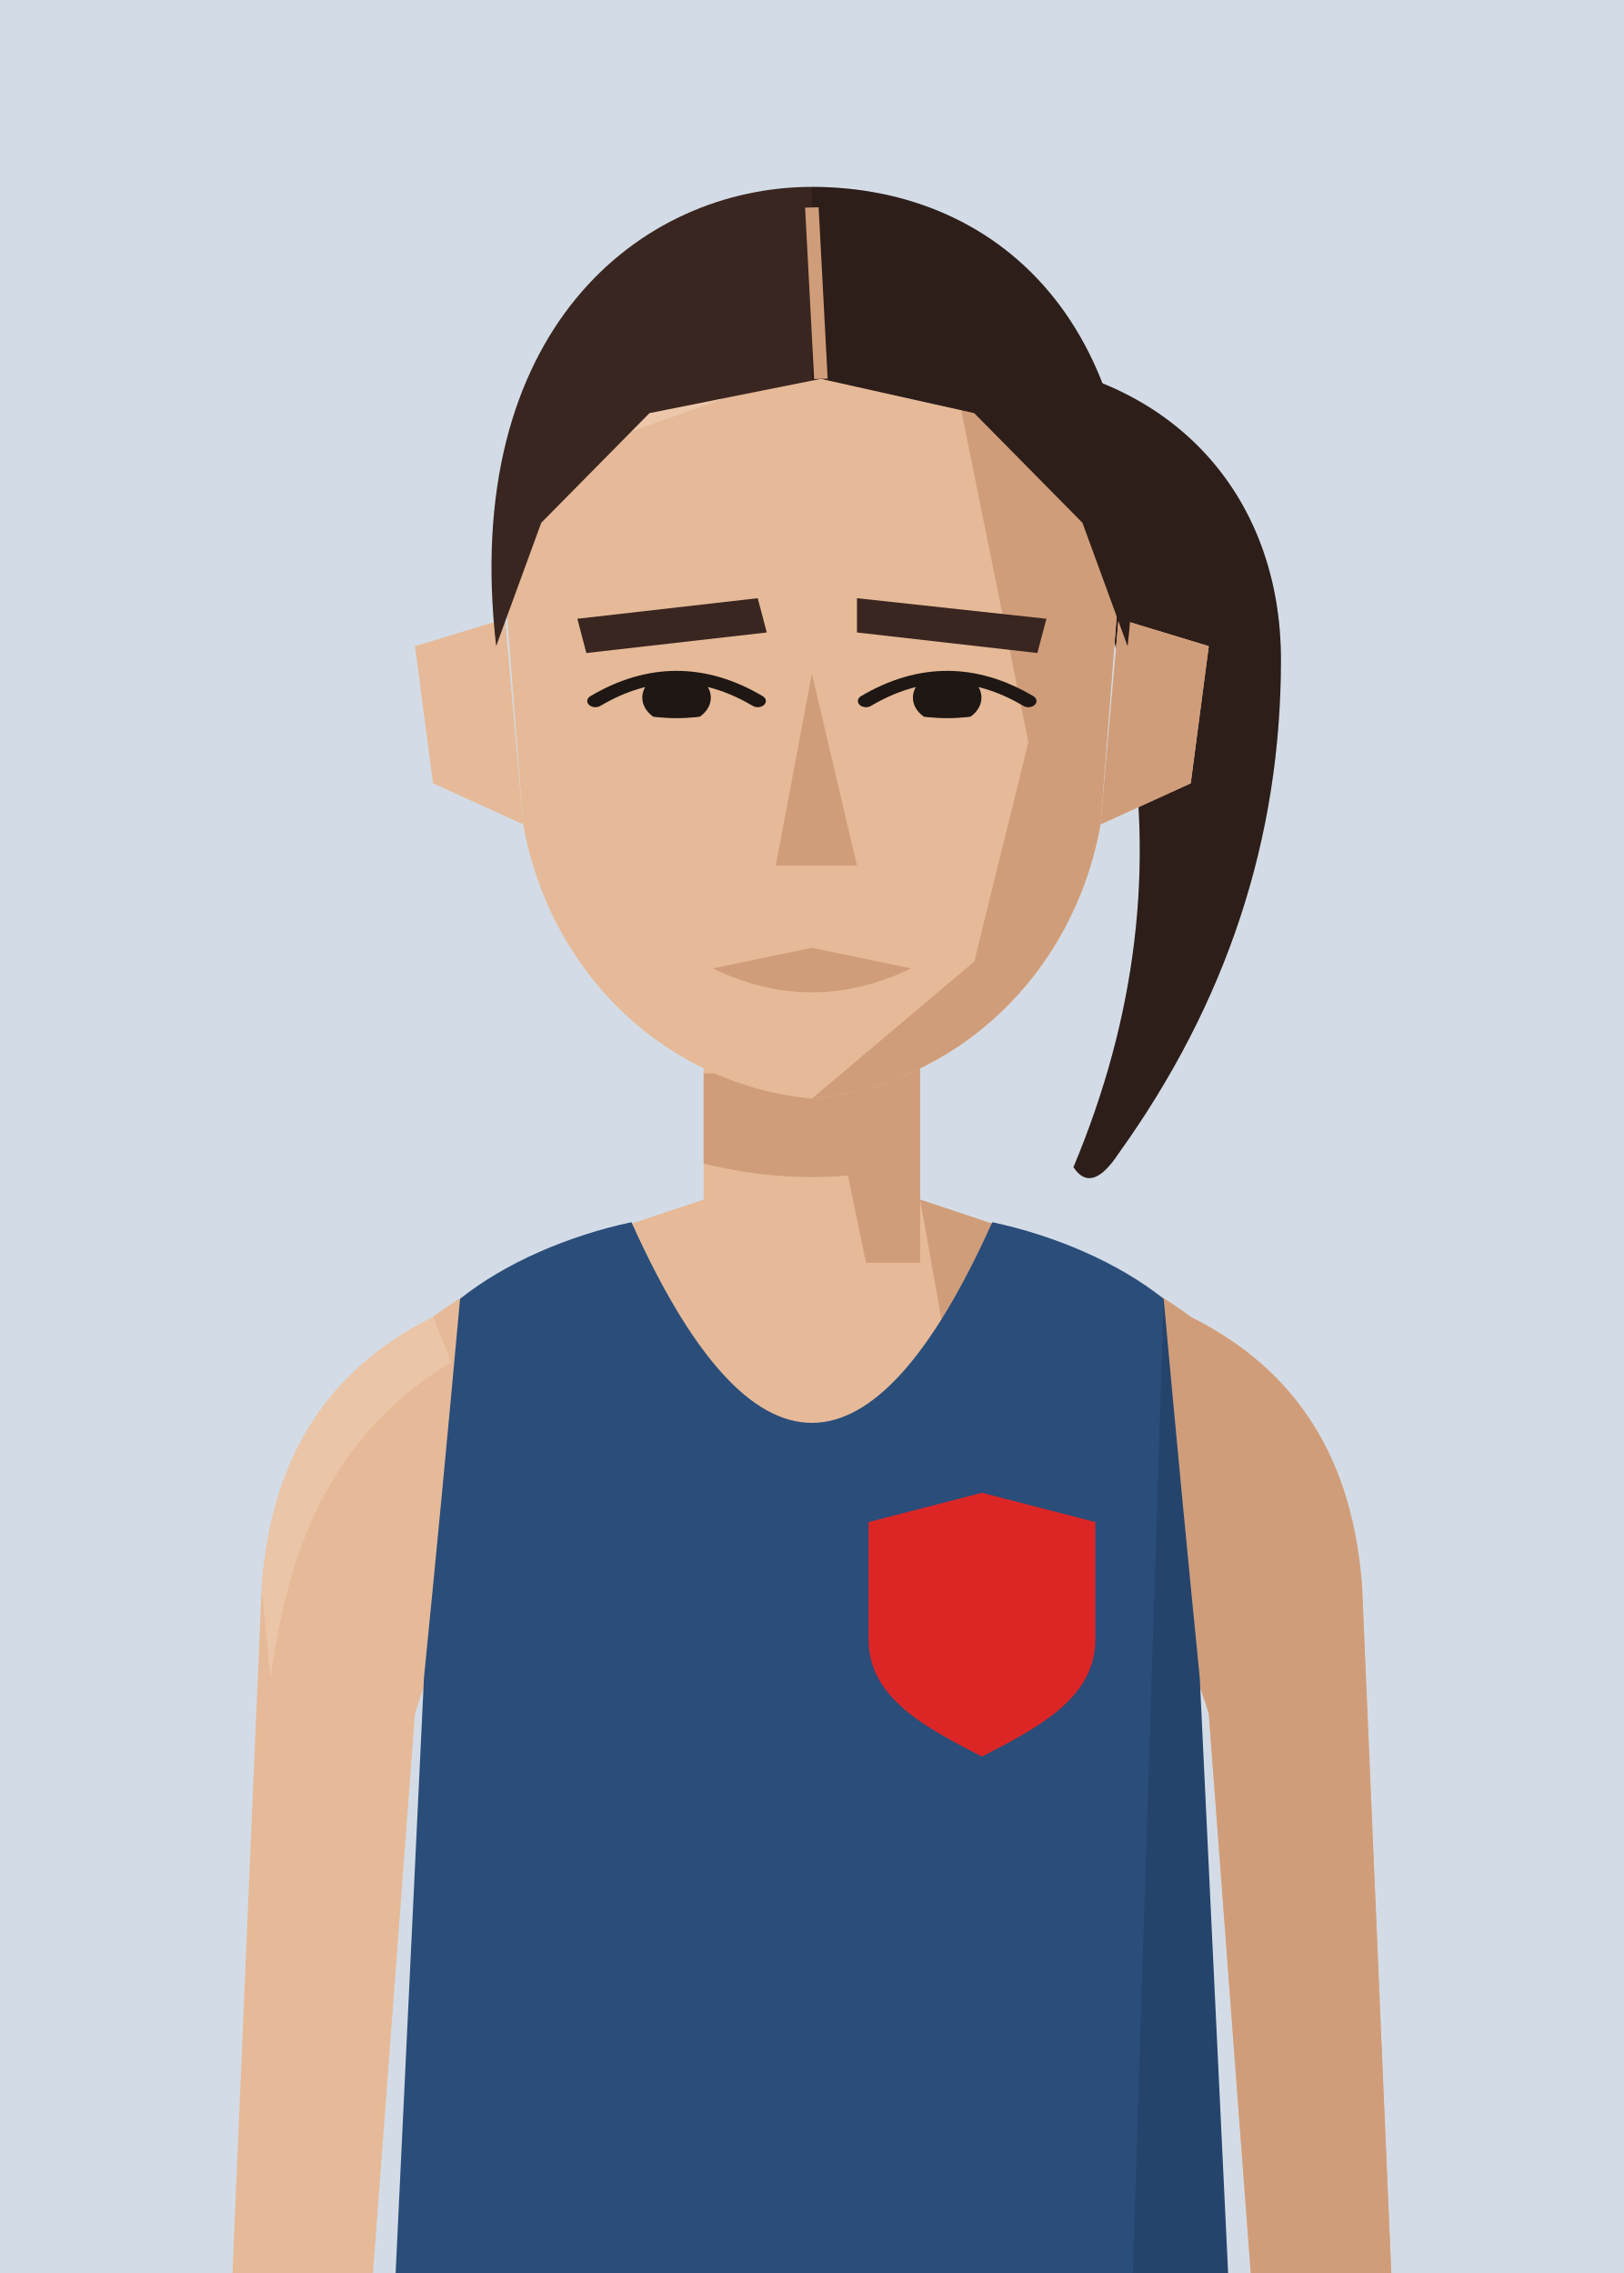
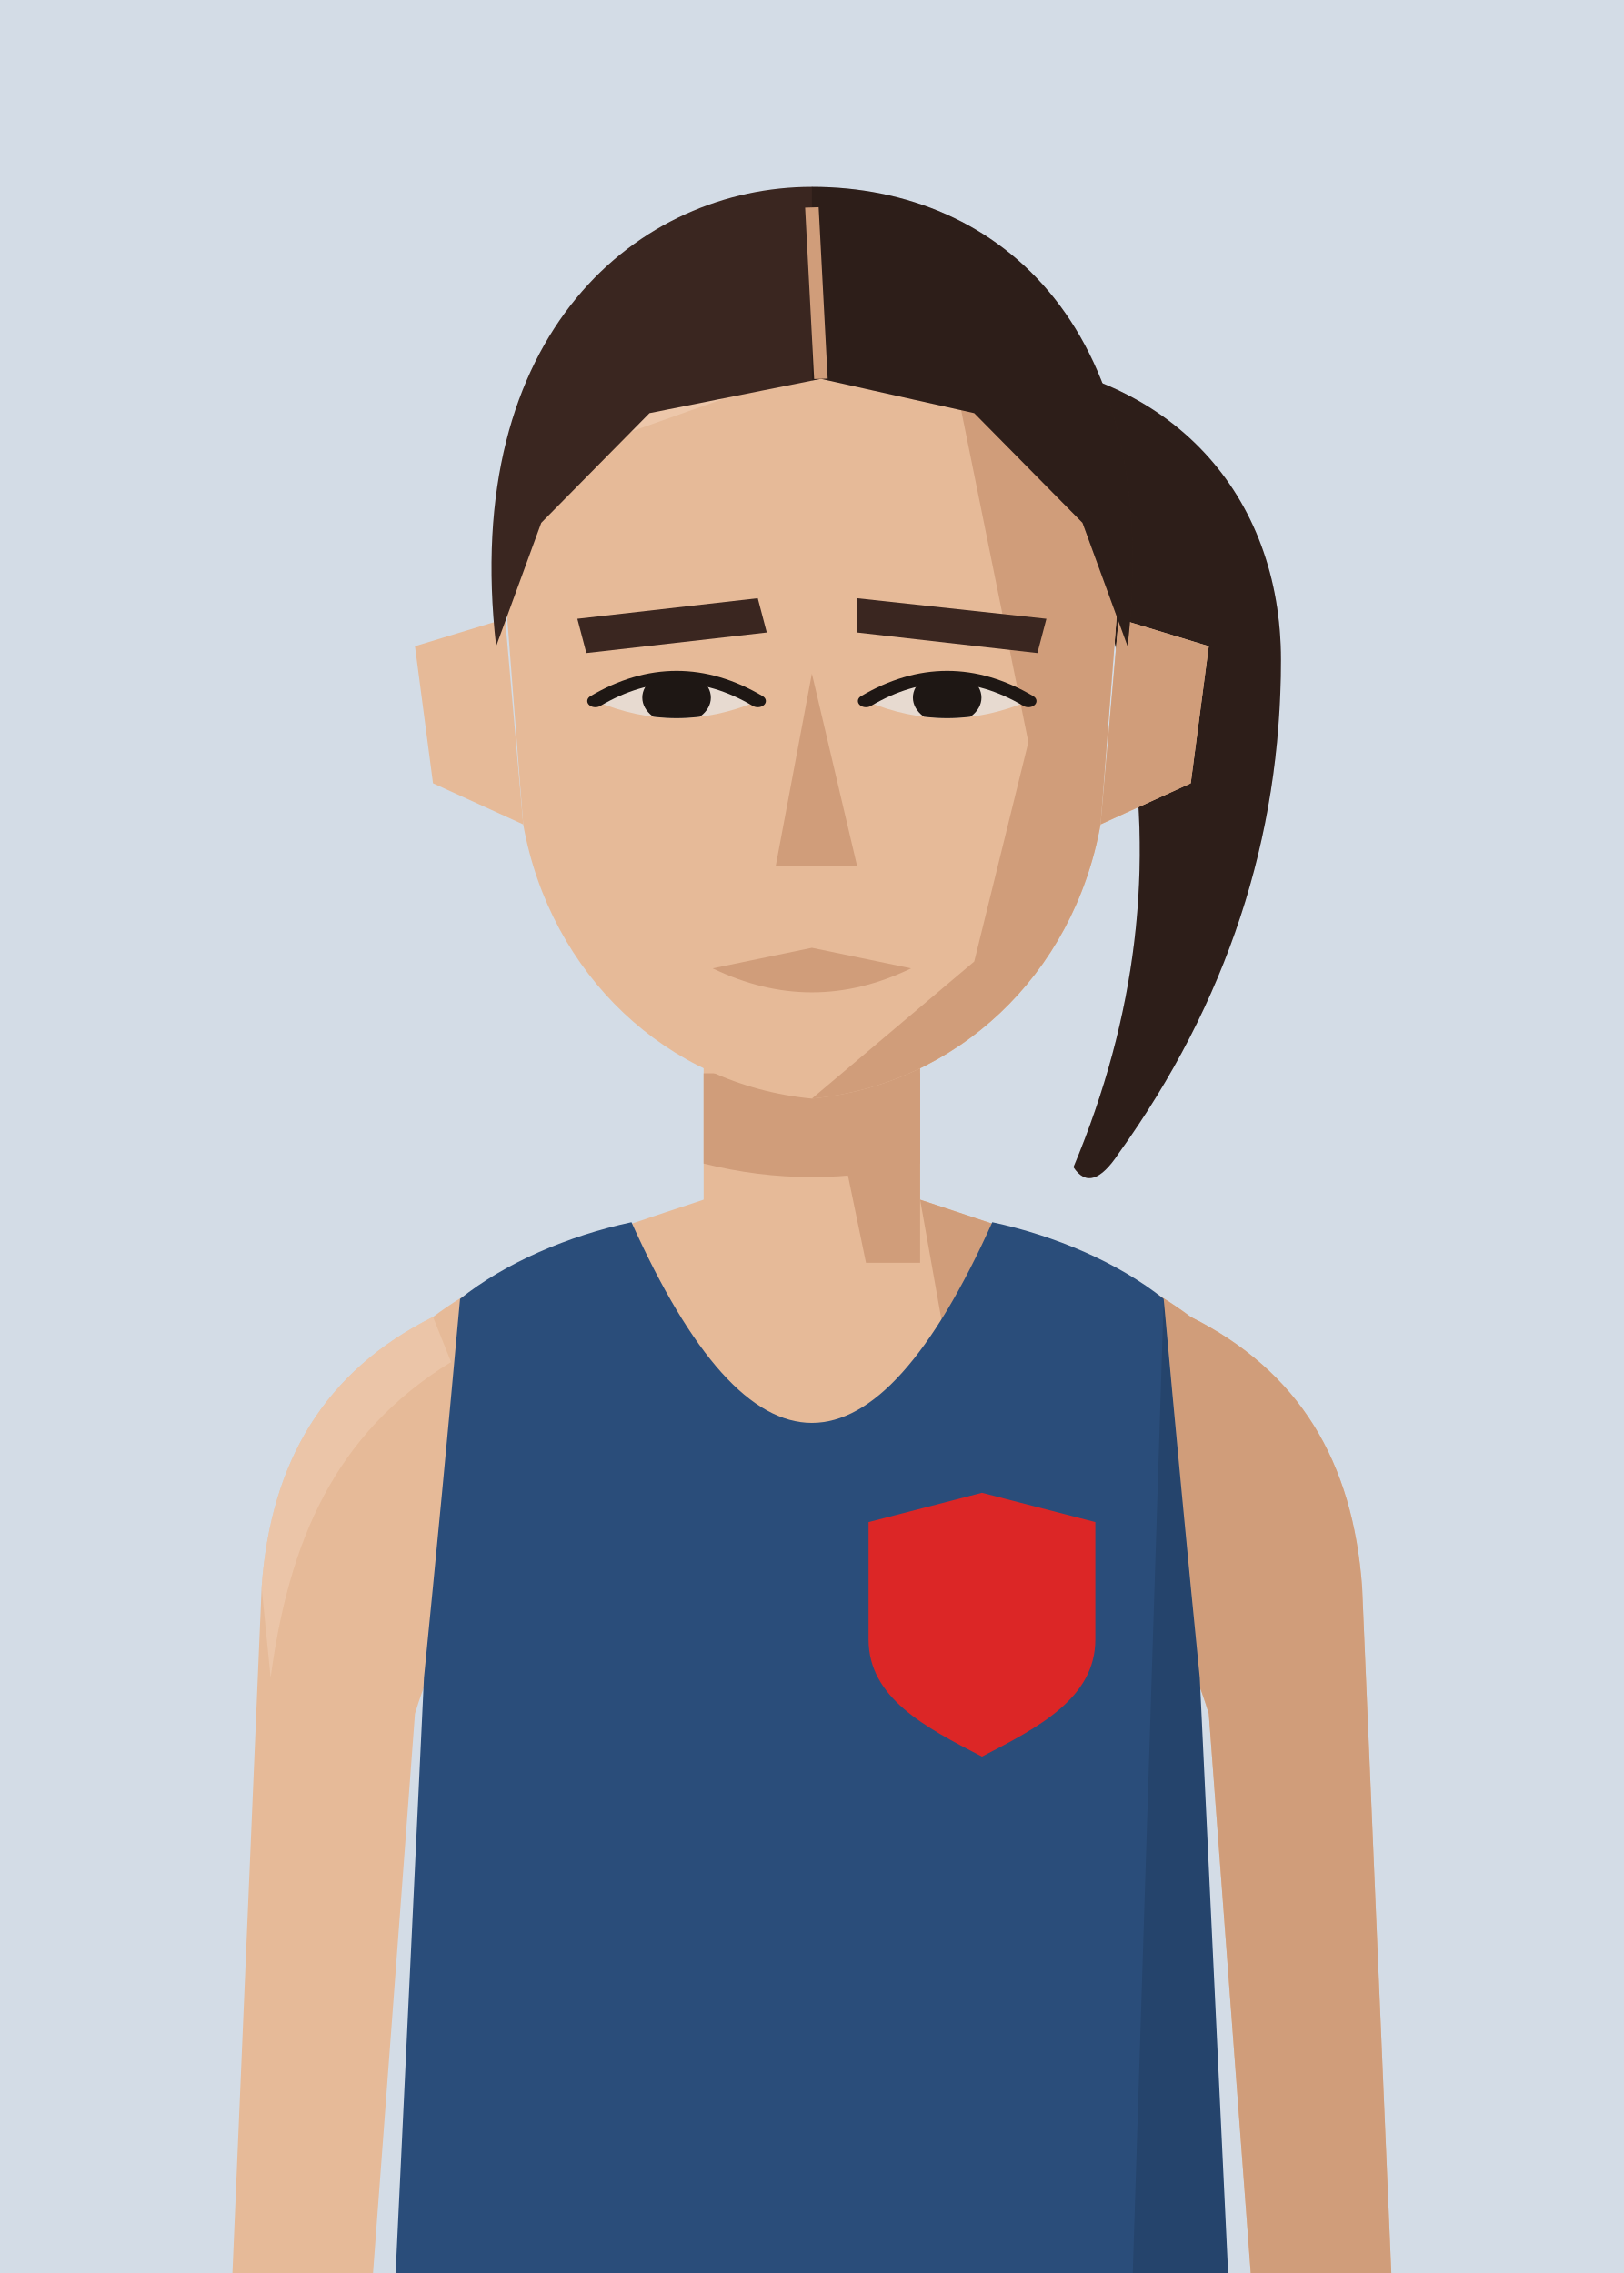
<svg xmlns="http://www.w3.org/2000/svg" viewBox="10 20 180 252">
  <defs>
    <clipPath id="vf">
      <path d="M53,330 L57,246 Q59,226 61,204 C66,200 73,197 80,195.5 Q100,240 120,195.5 C127,197 134,200 139,204 Q141,226 143,246 L147,330 Z" />
    </clipPath>
    <clipPath id="hf">
      <path d="M66,96 C64,58 80,40 100,40 C120,40 136,58 134,96 L132,130 C129,152 116,168 100,170 C84,168 71,152 68,130 Z" />
    </clipPath>
    <clipPath id="rf">
      <rect x="100" y="0" width="100" height="300" />
    </clipPath>
    <clipPath id="ef">
      <path d="M76,112 Q85,105 94,112 Q85,117 76,112 Z" />
      <path d="M106,112 Q115,105 124,112 Q115,117 106,112 Z" />
    </clipPath>
    <clipPath id="cf">
      <rect x="0" y="92" width="200" height="300" />
    </clipPath>
  </defs>
  <rect width="200" height="280" fill="#D3DCE6" />
  <g transform="translate(0,-40)">
    <g transform="translate(0,83) scale(1,0.76) translate(0,-40)" fill="#3A2620">
      <path d="M120,62 C140,64 152,82 152,106 C152,132 146,156 134,178 Q131,184 129,180 C136,158 138,136 135,114 C133,96 130,84 120,72 Z" />
      <g clip-path="url(#rf)" fill="#000" opacity=".22">
        <path d="M120,62 C140,64 152,82 152,106 C152,132 146,156 134,178 Q131,184 129,180 C136,158 138,136 135,114 C133,96 130,84 120,72 Z" />
      </g>
    </g>
    <rect x="88" y="171" width="24" height="37" fill="#E6BA98" />
    <path d="M88,193 C76,197 66,200 58,206 C46,212 40,222 39,236 L35,330 L50,330 L56,250 Q59,240 64,238 L136,238 Q141,240 144,250 L150,330 L165,330 L161,236 C160,222 154,212 142,206 C134,200 124,197 112,193" fill="#E6BA98" />
    <g fill="#D09D7A">
      <path d="M112,193 C124,197 134,200 142,206 C154,212 160,222 161,236 L165,330 L150,330 L144,250 Q141,240 136,238 L120,238 Z" />
      <path d="M58,206 C46,212 40,222 39,236 L40,246 C42,231 47,219 60,211 Z" fill="#EFCDB2" opacity=".6" />
      <polygon points="100,171 112,171 112,200 106,200" />
      <path d="M88,179 L112,179 L112,189 Q100,192 88,189 Z" />
    </g>
    <g transform="translate(0,83) scale(1,0.76) translate(0,-40)">
      <g fill="#E6BA98">
        <path d="M66,100 L56,104 L58,124 L68,130 Z" />
        <path d="M134,100 L144,104 L142,124 L132,130 Z" />
        <path d="M66,96 C64,58 80,40 100,40 C120,40 136,58 134,96 L132,130 C129,152 116,168 100,170 C84,168 71,152 68,130 Z" />
      </g>
      <path d="M134,100 L144,104 L142,124 L132,130 Z" fill="#D09D7A" />
      <g clip-path="url(#hf)">
        <polygon points="112,40 140,40 140,180 100,180 100,170 118,150 124,118 120,92" fill="#D09D7A" />
        <polygon points="60,40 100,40 90,68 60,82" fill="#EFCDB2" opacity=".7" />
      </g>
      <g fill="#3A2620">
        <polygon points="74,100 94,97 95,102 75,105" />
        <polygon points="105,97 126,100 125,105 105,102" />
      </g>
+       <g fill="#E7DAD0">
+         <path d="M76,112 Q85,105 94,112 Q85,117 76,112 Z" />
+         <path d="M106,112 Q115,105 124,112 Q115,117 106,112 Z" />
+       </g>
      <g clip-path="url(#ef)" fill="#1E1714">
        <circle cx="85" cy="111.5" r="3.8" />
        <circle cx="115" cy="111.5" r="3.8" />
      </g>
      <g fill="none" stroke="#1E1714" stroke-width="1.8" stroke-linecap="round">
        <path d="M76,112 Q85,105 94,112" />
        <path d="M106,112 Q115,105 124,112" />
      </g>
      <polygon points="100,108 105,136 96,136" fill="#D09D7A" />
      <path d="M89,151 L100,148 L111,151 Q100,158 89,151 Z" fill="#D09D7A" />
      <g fill="#3A2620">
        <path d="M65,104 C61,58 81,37 100,37 C121,37 139,58 135,104 L130,86 L118,70 L101,65 L82,70 L70,86 Z" />
        <g clip-path="url(#rf)" fill="#000" opacity=".22">
          <path d="M65,104 C61,58 81,37 100,37 C121,37 139,58 135,104 L130,86 L118,70 L101,65 L82,70 L70,86 Z" />
        </g>
      </g>
      <path d="M100,40 L101,65" stroke="#D09D7A" stroke-width="1.5" />
    </g>
    <g clip-path="url(#vf)">
      <path d="M53,330 L57,246 Q59,226 61,204 C66,200 73,197 80,195.5 Q100,240 120,195.5 C127,197 134,200 139,204 Q141,226 143,246 L147,330 Z" fill="#2a4d7a" />
      <g transform="matrix(6.2857 0 0 6.5 37.14 193)">
        <path d="M13 5 L15 5.5 L15 7.5 C15 8.5 14 9 13 9.5 C12 9 11 8.5 11 7.5 L11 5.5 Z" fill="#dc2626" />
      </g>
      <path d="M139,204 Q141,226 143,246 L147,330 L135,330 Z" fill="#000" opacity="0.12" />
    </g>
  </g>
</svg>
